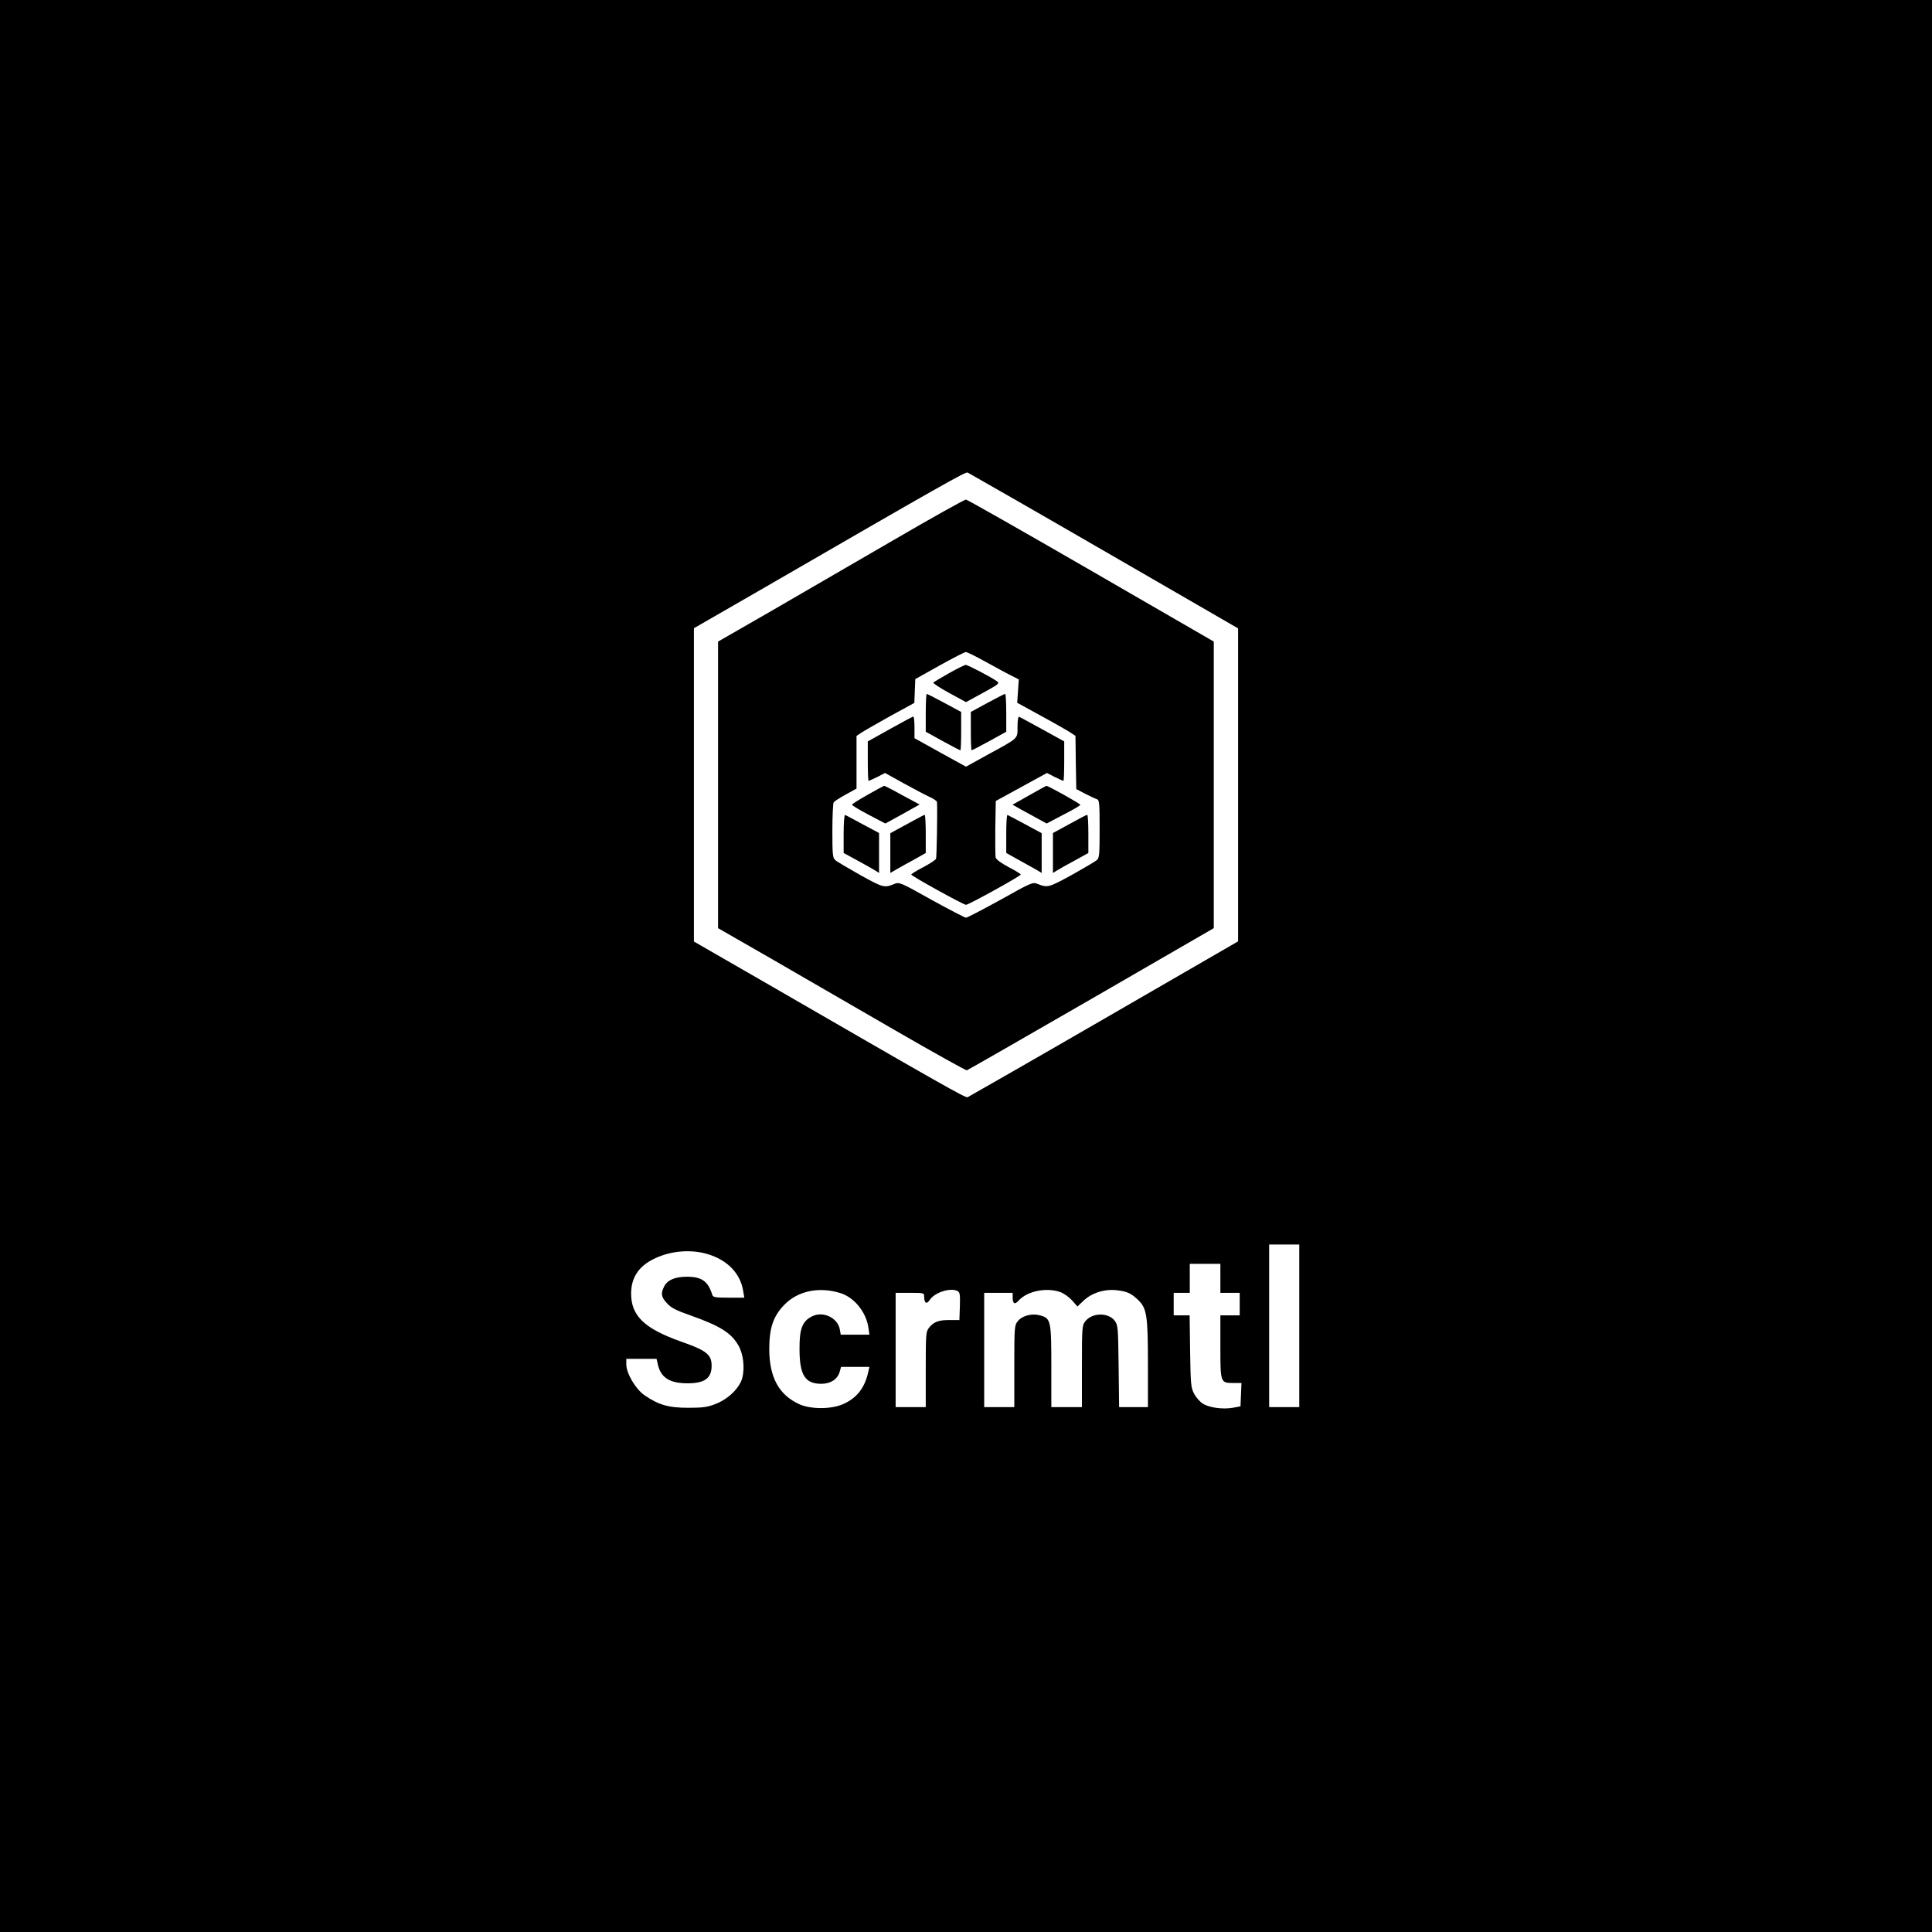
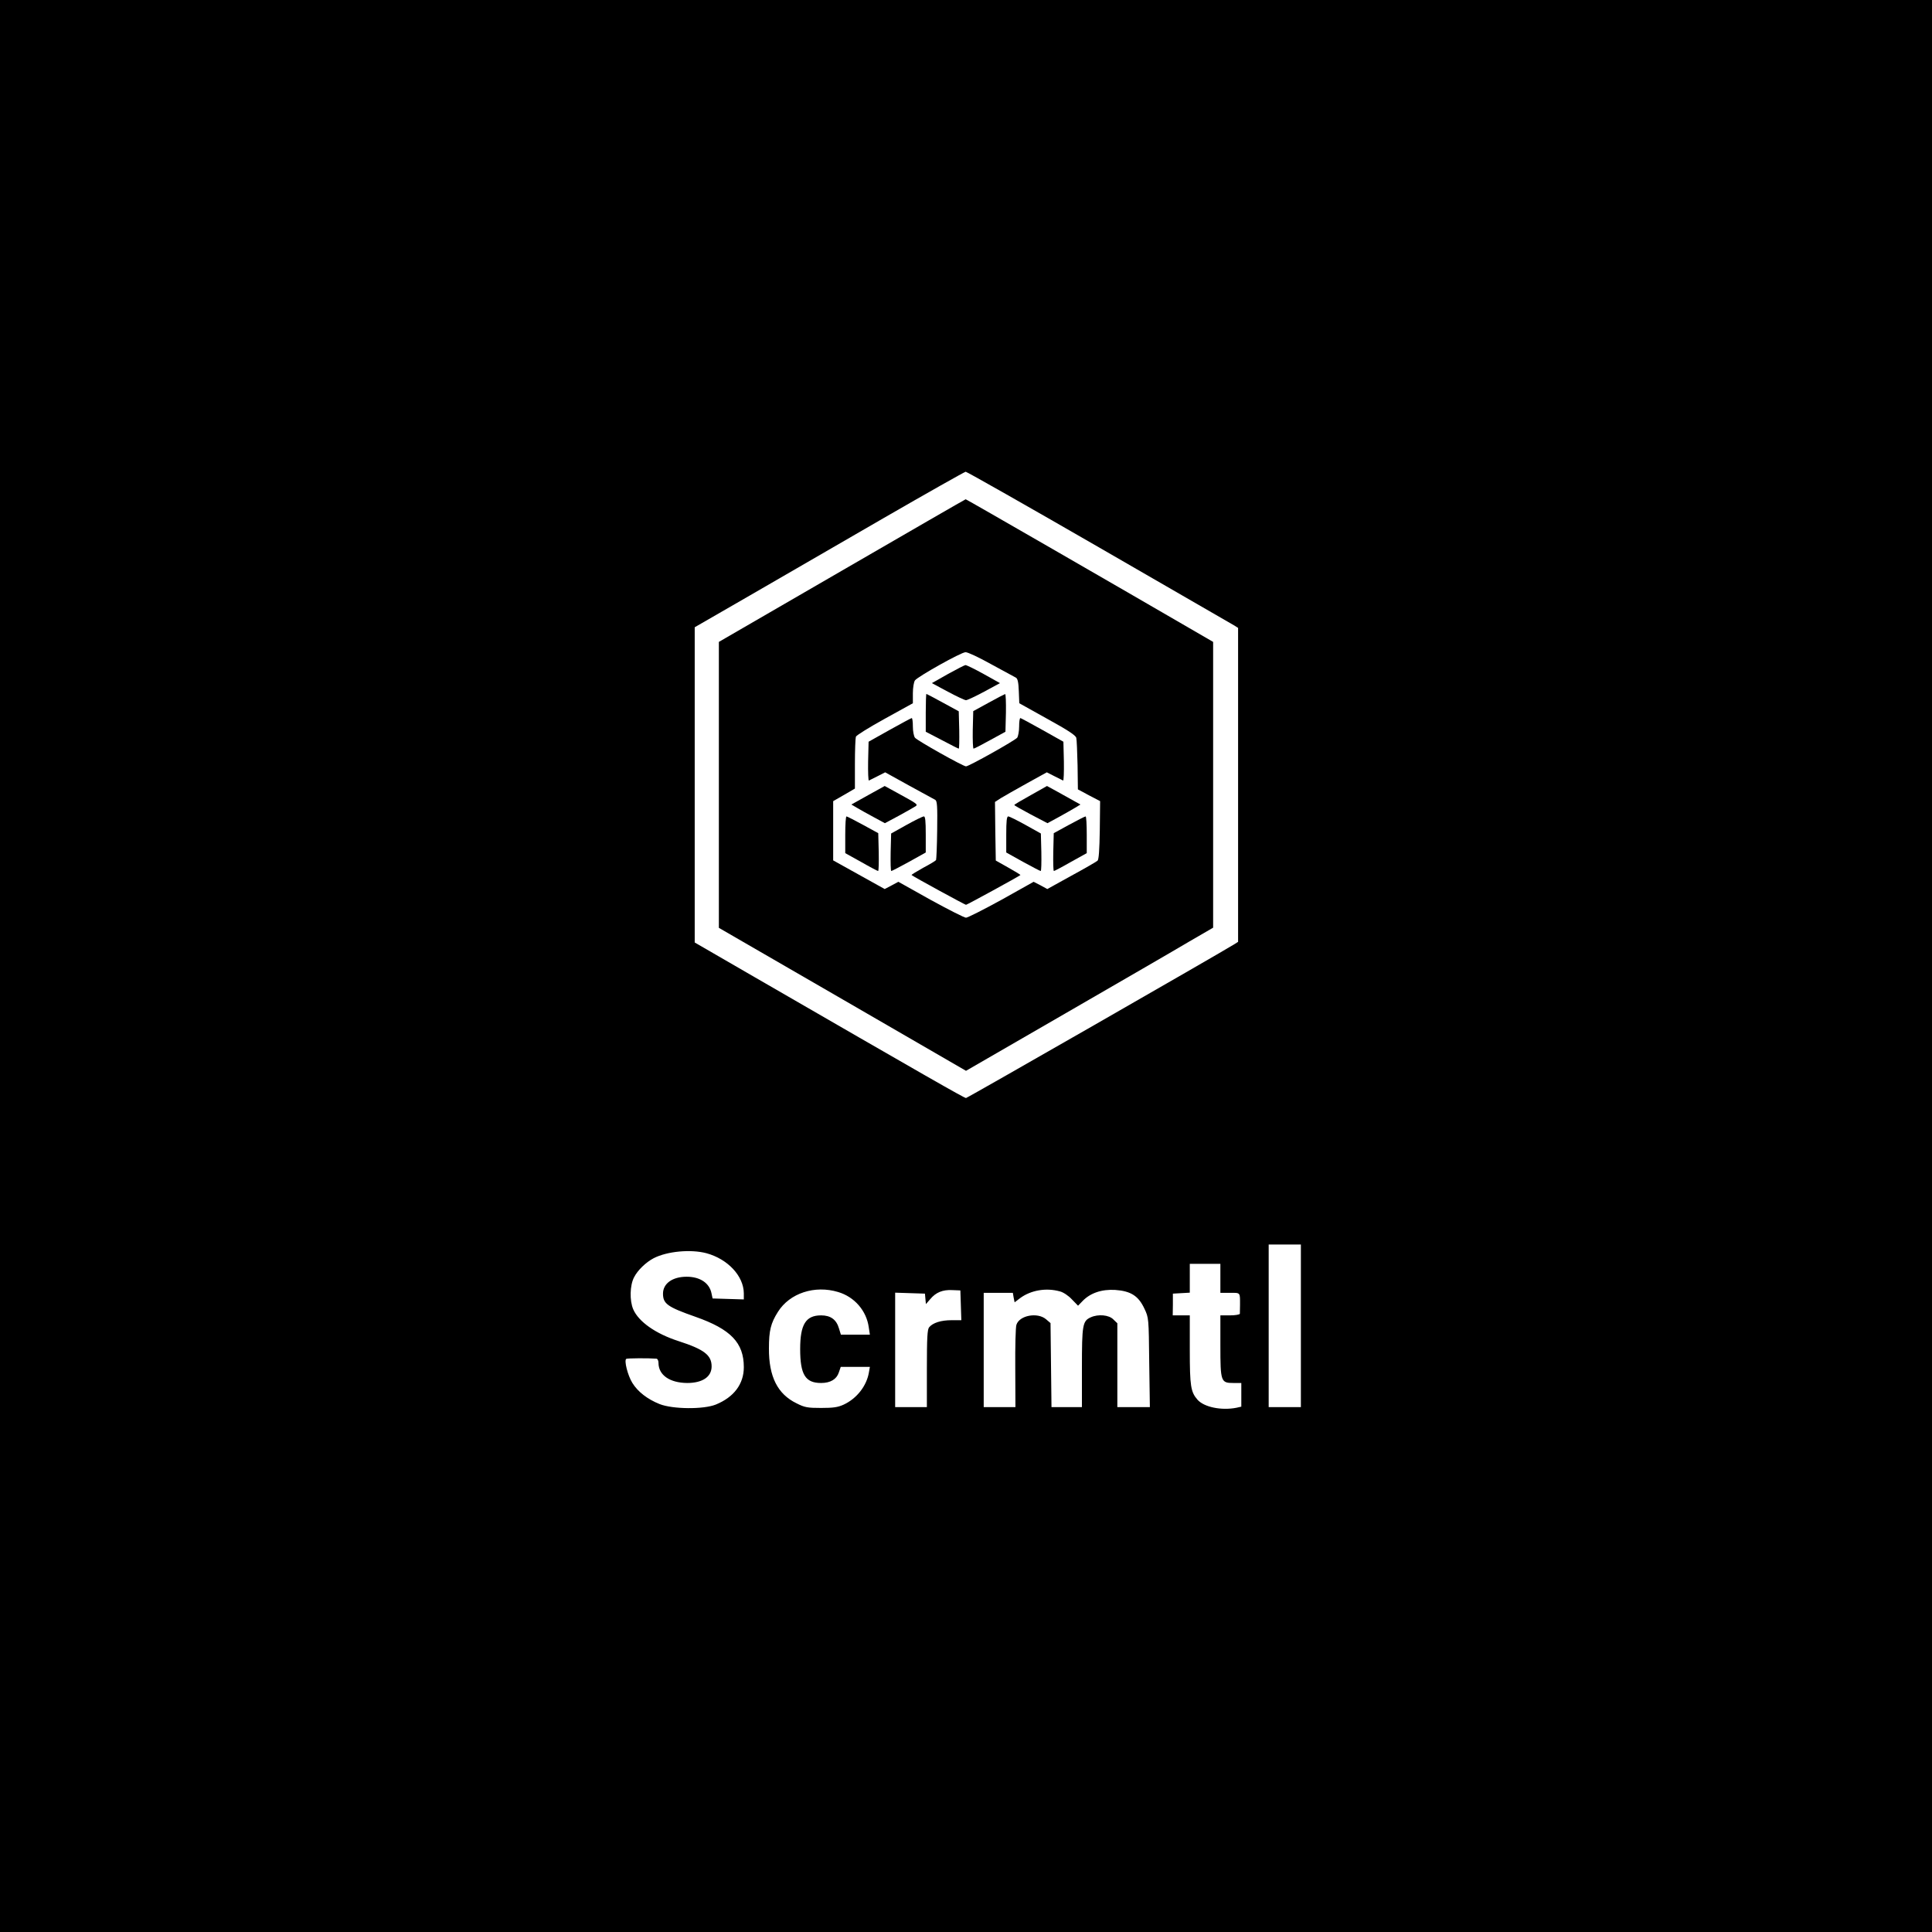
<svg xmlns="http://www.w3.org/2000/svg" version="1.0" width="1200pt" height="1200pt" viewBox="0 0 1200 1200" preserveAspectRatio="xMidYMid meet">
  <g transform="translate(0,1200) scale(0.1,-0.1)" fill="#000000" stroke="none">
-     <path d="M0 6000 l0 -6000 6000 0 6000 0 0 6000 0 6000 -6000 0 -6000 0 0 -6000z m6858 2578 l832 -481 0 -972 0 -972 -832 -481 c-458 -265 -840 -483 -848 -487 -14 -5 -136 64 -1297 735 l-403 232 0 973 0 973 403 232 c1144 662 1283 740 1297 735 8 -4 390 -222 848 -487z m1212 -4813 l0 -505 -93 0 -94 0 0 505 0 505 94 0 93 0 0 -505z m-3708 454 c140 -30 235 -118 254 -237 l7 -42 -97 0 c-83 0 -97 2 -102 18 -26 84 -65 112 -158 112 -72 0 -120 -20 -140 -59 -23 -44 -20 -67 17 -106 25 -28 56 -44 145 -75 183 -65 252 -107 298 -186 31 -53 41 -140 24 -204 -17 -62 -87 -130 -165 -160 -50 -20 -79 -24 -170 -24 -123 0 -185 18 -272 78 -55 38 -113 136 -113 192 l0 34 94 0 94 0 10 -43 c20 -76 75 -109 183 -109 106 0 149 32 149 109 0 70 -32 95 -192 151 -225 80 -308 159 -308 297 0 96 44 166 134 212 92 48 206 63 308 42z m3218 -159 l0 -90 60 0 60 0 0 -70 0 -70 -60 0 -60 0 0 -194 c0 -225 0 -226 81 -226 l50 0 -3 -72 -3 -73 -48 -9 c-64 -11 -149 1 -188 27 -18 12 -42 40 -53 62 -19 36 -21 60 -24 263 l-3 222 -50 0 -49 0 0 70 0 70 50 0 50 0 0 90 0 90 95 0 95 0 0 -90z m-2362 -91 c87 -26 162 -118 176 -216 l6 -43 -89 0 -89 0 -6 34 c-14 72 -104 114 -172 80 -61 -30 -79 -78 -78 -204 0 -161 35 -215 135 -215 57 0 100 27 114 73 l9 32 88 0 88 0 -6 -27 c-22 -103 -71 -166 -157 -204 -73 -33 -201 -33 -272 -1 -127 58 -186 166 -187 341 0 131 24 204 91 274 83 88 215 117 349 76z m730 12 c14 -8 16 -22 14 -94 l-3 -86 -57 0 c-70 1 -103 -11 -131 -47 -20 -25 -21 -37 -21 -260 l0 -234 -93 0 -94 0 0 355 0 355 89 0 c85 0 88 -1 88 -22 0 -42 15 -52 34 -23 31 48 130 79 174 56z m637 -6 c22 -8 55 -31 74 -52 l33 -38 39 37 c51 48 130 73 207 64 64 -8 86 -18 130 -59 55 -53 62 -96 62 -399 l0 -268 -89 0 -90 0 -3 254 c-3 239 -4 256 -24 282 -39 53 -141 52 -183 -3 -20 -24 -21 -39 -21 -279 l0 -254 -95 0 -95 0 0 250 c0 288 -3 302 -70 320 -52 14 -112 -2 -139 -37 -20 -24 -21 -39 -21 -279 l0 -254 -93 0 -94 0 0 355 0 355 89 0 88 0 0 -29 c0 -39 13 -46 36 -20 54 60 172 84 259 54z" />
-     <path d="M5544 8642 c-243 -141 -586 -340 -762 -442 l-322 -185 0 -890 0 -890 338 -194 c185 -107 530 -306 766 -443 237 -137 435 -247 441 -246 6 2 354 201 773 443 l761 440 0 890 0 890 -761 440 c-419 242 -769 441 -778 442 -8 1 -214 -114 -456 -255z m577 -752 c60 -33 131 -72 158 -85 l49 -25 -5 -73 -5 -72 153 -84 c85 -46 166 -93 181 -103 l28 -19 2 -165 3 -165 55 -29 c30 -15 63 -31 73 -34 15 -5 17 -23 17 -184 0 -158 -2 -181 -17 -194 -10 -9 -81 -50 -157 -93 -143 -78 -149 -80 -212 -55 -29 12 -38 9 -230 -99 -111 -61 -207 -111 -214 -111 -7 0 -103 50 -214 111 -192 108 -201 111 -230 99 -64 -26 -70 -24 -213 55 -76 43 -146 84 -155 93 -16 13 -18 35 -18 181 0 91 4 171 8 177 4 7 37 28 75 49 l67 37 0 163 0 164 28 19 c15 10 95 56 179 103 l152 83 3 74 3 74 150 84 c83 46 156 84 164 84 8 0 63 -27 122 -60z" />
-     <path d="M5895 7819 c-49 -28 -93 -54 -98 -58 -4 -4 40 -33 98 -65 l105 -57 106 58 c95 52 104 58 87 71 -34 25 -181 102 -195 102 -7 0 -53 -23 -103 -51z" />
-     <path d="M5750 7572 l0 -117 105 -58 c57 -31 106 -57 110 -57 3 0 5 54 5 119 l0 119 -104 56 c-57 31 -107 56 -110 56 -3 0 -6 -53 -6 -118z" />
-     <path d="M6133 7634 l-103 -56 0 -119 c0 -65 2 -119 5 -119 4 0 53 26 110 57 l105 58 0 117 c0 65 -3 118 -7 118 -5 0 -54 -26 -110 -56z" />
-     <path d="M5528 7472 l-138 -77 0 -122 c0 -68 2 -123 5 -123 3 0 27 11 54 24 l48 25 119 -66 c65 -36 138 -74 162 -85 23 -10 42 -24 42 -31 3 -67 -2 -341 -6 -351 -3 -7 -38 -30 -79 -52 -41 -21 -75 -42 -75 -46 0 -9 324 -188 340 -188 16 0 340 179 340 188 0 4 -34 25 -75 46 -48 26 -77 47 -81 60 -2 12 -3 95 -2 186 l3 165 159 87 159 87 48 -25 c27 -13 51 -24 54 -24 3 0 5 55 5 123 l0 122 -136 75 c-75 41 -140 77 -145 78 -5 2 -9 -26 -9 -61 0 -78 10 -68 -188 -176 l-132 -73 -160 88 -160 89 0 67 c0 38 -3 68 -7 67 -5 0 -70 -35 -145 -77z" />
-     <path d="M5390 7064 c-52 -29 -96 -57 -98 -62 -1 -4 45 -32 102 -62 l105 -55 53 29 c29 16 77 42 106 59 l54 30 -108 58 c-59 33 -110 59 -113 58 -3 -1 -49 -25 -101 -55z" />
-     <path d="M6392 7060 l-103 -58 53 -30 c29 -16 77 -42 106 -58 l53 -29 104 55 c58 29 105 57 105 61 0 7 -202 120 -211 118 -2 0 -50 -27 -107 -59z" />
-     <path d="M5240 6822 l0 -120 88 -48 c48 -26 97 -54 110 -62 l22 -14 0 124 0 124 -101 54 c-56 30 -105 57 -110 58 -5 2 -9 -50 -9 -116z" />
-     <path d="M5633 6881 l-103 -56 0 -123 0 -124 43 25 c23 13 72 41 110 61 l67 38 0 119 c0 65 -3 119 -7 118 -5 -1 -54 -27 -110 -58z" />
-     <path d="M6250 6822 l0 -120 68 -38 c37 -20 86 -48 110 -61 l42 -25 0 124 0 123 -102 55 c-57 30 -106 57 -110 58 -5 2 -8 -50 -8 -116z" />
-     <path d="M6643 6882 l-103 -56 0 -124 0 -124 23 14 c12 8 61 36 110 62 l87 48 0 119 c0 65 -3 119 -7 118 -5 0 -54 -26 -110 -57z" />
+     <path d="M0 6000 l0 -6000 6000 0 6000 0 0 6000 0 6000 -6000 0 -6000 0 0 -6000z m6828 2599 c449 -259 827 -478 840 -485 l22 -14 0 -975 0 -975 -22 -14 c-100 -62 -1660 -956 -1668 -956 -11 0 -249 136 -1315 752 l-370 214 0 979 0 979 340 196 c187 108 563 326 835 483 272 157 501 286 508 287 7 0 381 -212 830 -471z m1252 -4834 l0 -505 -100 0 -100 0 0 505 0 505 100 0 100 0 0 -505z m-3692 451 c132 -36 231 -141 232 -249 l0 -38 -97 3 -97 3 -7 33 c-13 63 -71 102 -154 102 -88 0 -147 -42 -147 -105 0 -63 28 -83 202 -144 219 -77 300 -161 300 -313 0 -104 -61 -186 -174 -232 -77 -31 -268 -29 -349 3 -75 30 -135 76 -169 131 -29 46 -53 141 -38 150 7 4 138 5 188 1 6 -1 12 -12 12 -26 0 -76 70 -124 178 -125 95 0 152 38 152 103 0 70 -47 106 -205 157 -143 46 -249 121 -282 198 -23 54 -21 148 5 198 22 44 74 94 122 119 83 43 230 57 328 31z m3192 -156 l0 -90 60 0 c66 0 62 4 62 -75 0 -25 -1 -49 -1 -55 -1 -5 -28 -10 -61 -10 l-60 0 0 -188 c0 -224 3 -232 81 -232 l49 0 0 -74 0 -73 -31 -7 c-94 -18 -200 4 -241 50 -42 48 -48 84 -48 309 l0 215 -53 0 -53 0 1 68 0 67 53 3 52 3 0 90 0 89 95 0 95 0 0 -90z m-2374 -85 c101 -30 176 -116 190 -219 l7 -46 -90 0 -90 0 -12 39 c-16 55 -52 81 -111 81 -95 0 -130 -56 -130 -209 0 -159 32 -211 130 -211 58 0 96 23 110 65 l12 35 90 0 91 0 -6 -34 c-14 -84 -75 -162 -156 -200 -37 -17 -65 -21 -141 -21 -84 0 -102 3 -153 29 -117 57 -172 165 -171 341 0 110 11 156 56 227 73 116 228 167 374 123z m762 -82 l3 -93 -61 0 c-65 0 -116 -16 -139 -44 -11 -13 -14 -65 -14 -256 l0 -240 -99 0 -98 0 0 355 0 356 93 -3 92 -3 3 -33 3 -32 27 31 c35 42 77 59 137 56 l50 -2 3 -92z m615 86 c21 -5 54 -27 75 -50 l38 -39 28 29 c48 50 119 74 203 69 97 -7 144 -37 181 -116 27 -57 27 -58 30 -334 l4 -278 -101 0 -101 0 0 260 0 261 -25 24 c-27 28 -94 34 -140 13 -51 -23 -55 -46 -55 -313 l0 -245 -94 0 -95 0 -3 261 -3 261 -28 24 c-53 45 -166 24 -184 -35 -5 -15 -8 -135 -7 -268 l1 -243 -99 0 -98 0 0 355 0 355 90 0 91 0 5 -30 6 -29 34 26 c66 49 161 66 247 42z" />
+     <path d="M5230 8456 l-765 -443 0 -888 0 -888 768 -444 767 -444 618 357 c339 196 685 396 767 445 l150 87 0 887 0 888 -150 87 c-420 244 -1384 800 -1387 799 -2 0 -347 -199 -768 -443z m927 -582 c76 -41 145 -79 153 -83 11 -6 16 -29 18 -84 l3 -75 174 -97 c129 -71 176 -102 180 -118 3 -12 6 -89 8 -171 l2 -149 69 -37 69 -36 -2 -180 c-2 -122 -6 -183 -14 -190 -7 -6 -79 -48 -162 -93 l-150 -83 -42 23 -43 22 -200 -112 c-111 -61 -210 -111 -220 -111 -10 0 -109 50 -220 111 l-200 112 -43 -23 -42 -22 -160 89 -160 89 0 184 0 184 68 39 67 39 0 153 c0 84 3 160 6 169 3 9 84 59 180 112 l174 96 0 62 c0 35 6 70 13 80 18 24 287 175 314 175 13 1 85 -33 160 -75z" />
+     <path d="M5887 7813 l-99 -56 99 -53 c54 -29 105 -53 113 -53 8 0 59 24 113 53 l98 53 -102 57 c-56 31 -107 56 -113 55 -6 -1 -55 -26 -109 -56z" />
+     <path d="M5750 7573 l0 -118 100 -52 c55 -29 102 -53 105 -53 3 0 4 52 3 116 l-3 116 -99 54 c-54 30 -101 54 -102 54 -2 0 -4 -53 -4 -117z" />
+     <path d="M6140 7635 l-95 -52 -3 -117 c-1 -64 1 -116 5 -116 4 0 51 24 103 53 l95 52 3 118 c1 64 -1 117 -5 116 -4 -1 -51 -25 -103 -54z" />
+     <path d="M5525 7466 l-130 -73 -3 -123 c-1 -67 1 -120 5 -118 4 2 29 14 54 27 l47 24 148 -82 c82 -45 155 -85 163 -89 12 -7 14 -41 12 -187 -1 -99 -5 -183 -7 -187 -2 -4 -38 -26 -80 -48 -41 -23 -74 -43 -72 -45 9 -9 332 -185 338 -185 6 0 328 176 338 185 2 1 -32 22 -75 46 l-78 44 -3 182 -2 182 37 24 c21 13 94 54 162 92 l123 68 47 -24 c25 -13 50 -25 54 -27 4 -2 6 51 5 118 l-3 123 -130 73 c-71 40 -133 73 -137 74 -5 0 -8 -24 -8 -53 0 -29 -6 -60 -12 -69 -15 -18 -300 -178 -318 -178 -18 0 -303 160 -317 178 -7 9 -13 40 -13 69 0 29 -3 53 -7 53 -5 -1 -66 -34 -138 -74z" />
+     <path d="M5392 7061 l-104 -58 34 -20 c18 -11 65 -37 104 -58 l70 -38 90 48 c49 27 95 53 102 58 14 11 8 15 -118 84 l-75 41 -103 -57z" />
+     <path d="M6402 7061 c-56 -31 -102 -58 -102 -61 0 -3 47 -29 103 -59 l103 -54 70 38 c38 21 84 47 102 58 l33 20 -38 21 c-21 12 -68 38 -104 58 l-66 36 -101 -57z" />
+     <path d="M5250 6816 l0 -115 99 -55 c54 -31 102 -56 105 -56 4 0 5 53 4 117 l-3 118 -95 52 c-52 28 -98 52 -102 52 -5 1 -8 -50 -8 -113z" />
+     <path d="M5630 6876 l-95 -53 -3 -116 c-1 -65 0 -117 4 -117 4 0 53 26 110 57 l104 58 0 112 c0 84 -3 113 -12 112 -7 0 -56 -24 -108 -53z" />
+     <path d="M6250 6817 l0 -112 104 -58 c57 -31 106 -57 110 -57 4 0 5 52 4 117 l-3 116 -95 53 c-52 29 -101 53 -107 53 -10 1 -13 -28 -13 -112z" />
+     <path d="M6640 6877 l-95 -52 -3 -118 c-1 -64 0 -117 4 -117 3 0 51 25 105 56 l99 55 0 115 c0 63 -3 114 -7 113 -5 0 -51 -24 -103 -52z" />
  </g>
</svg>
